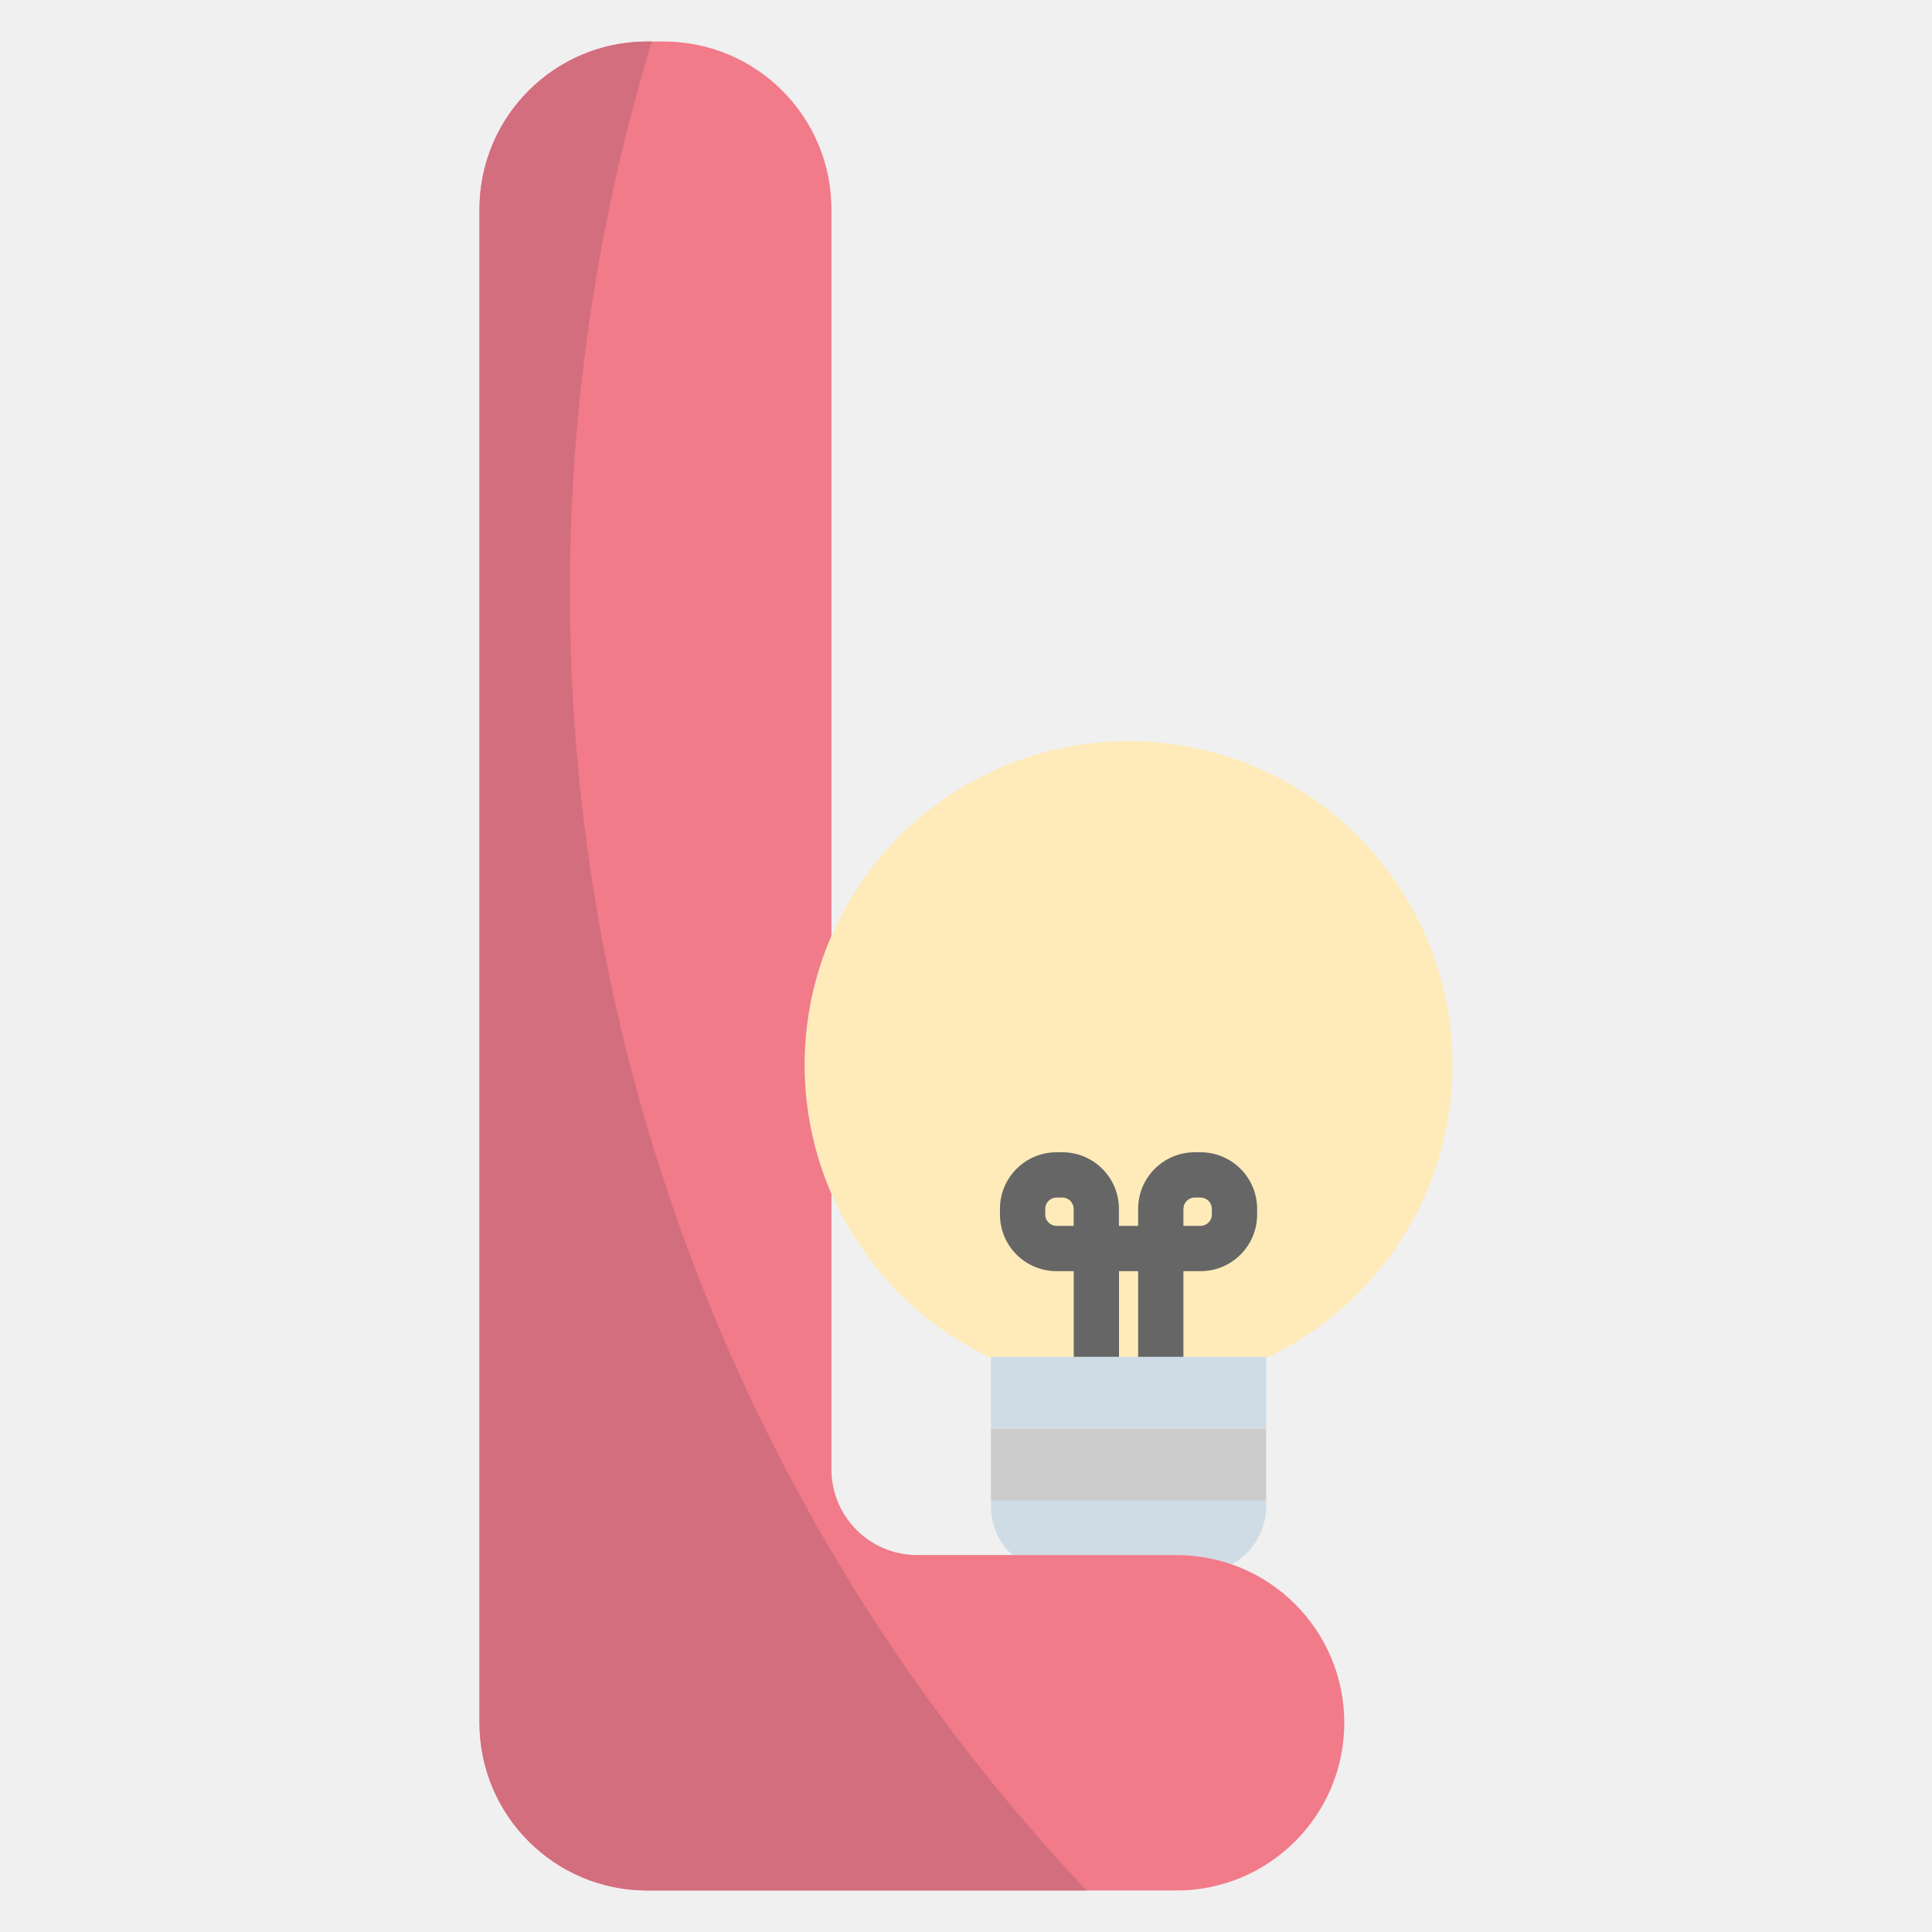
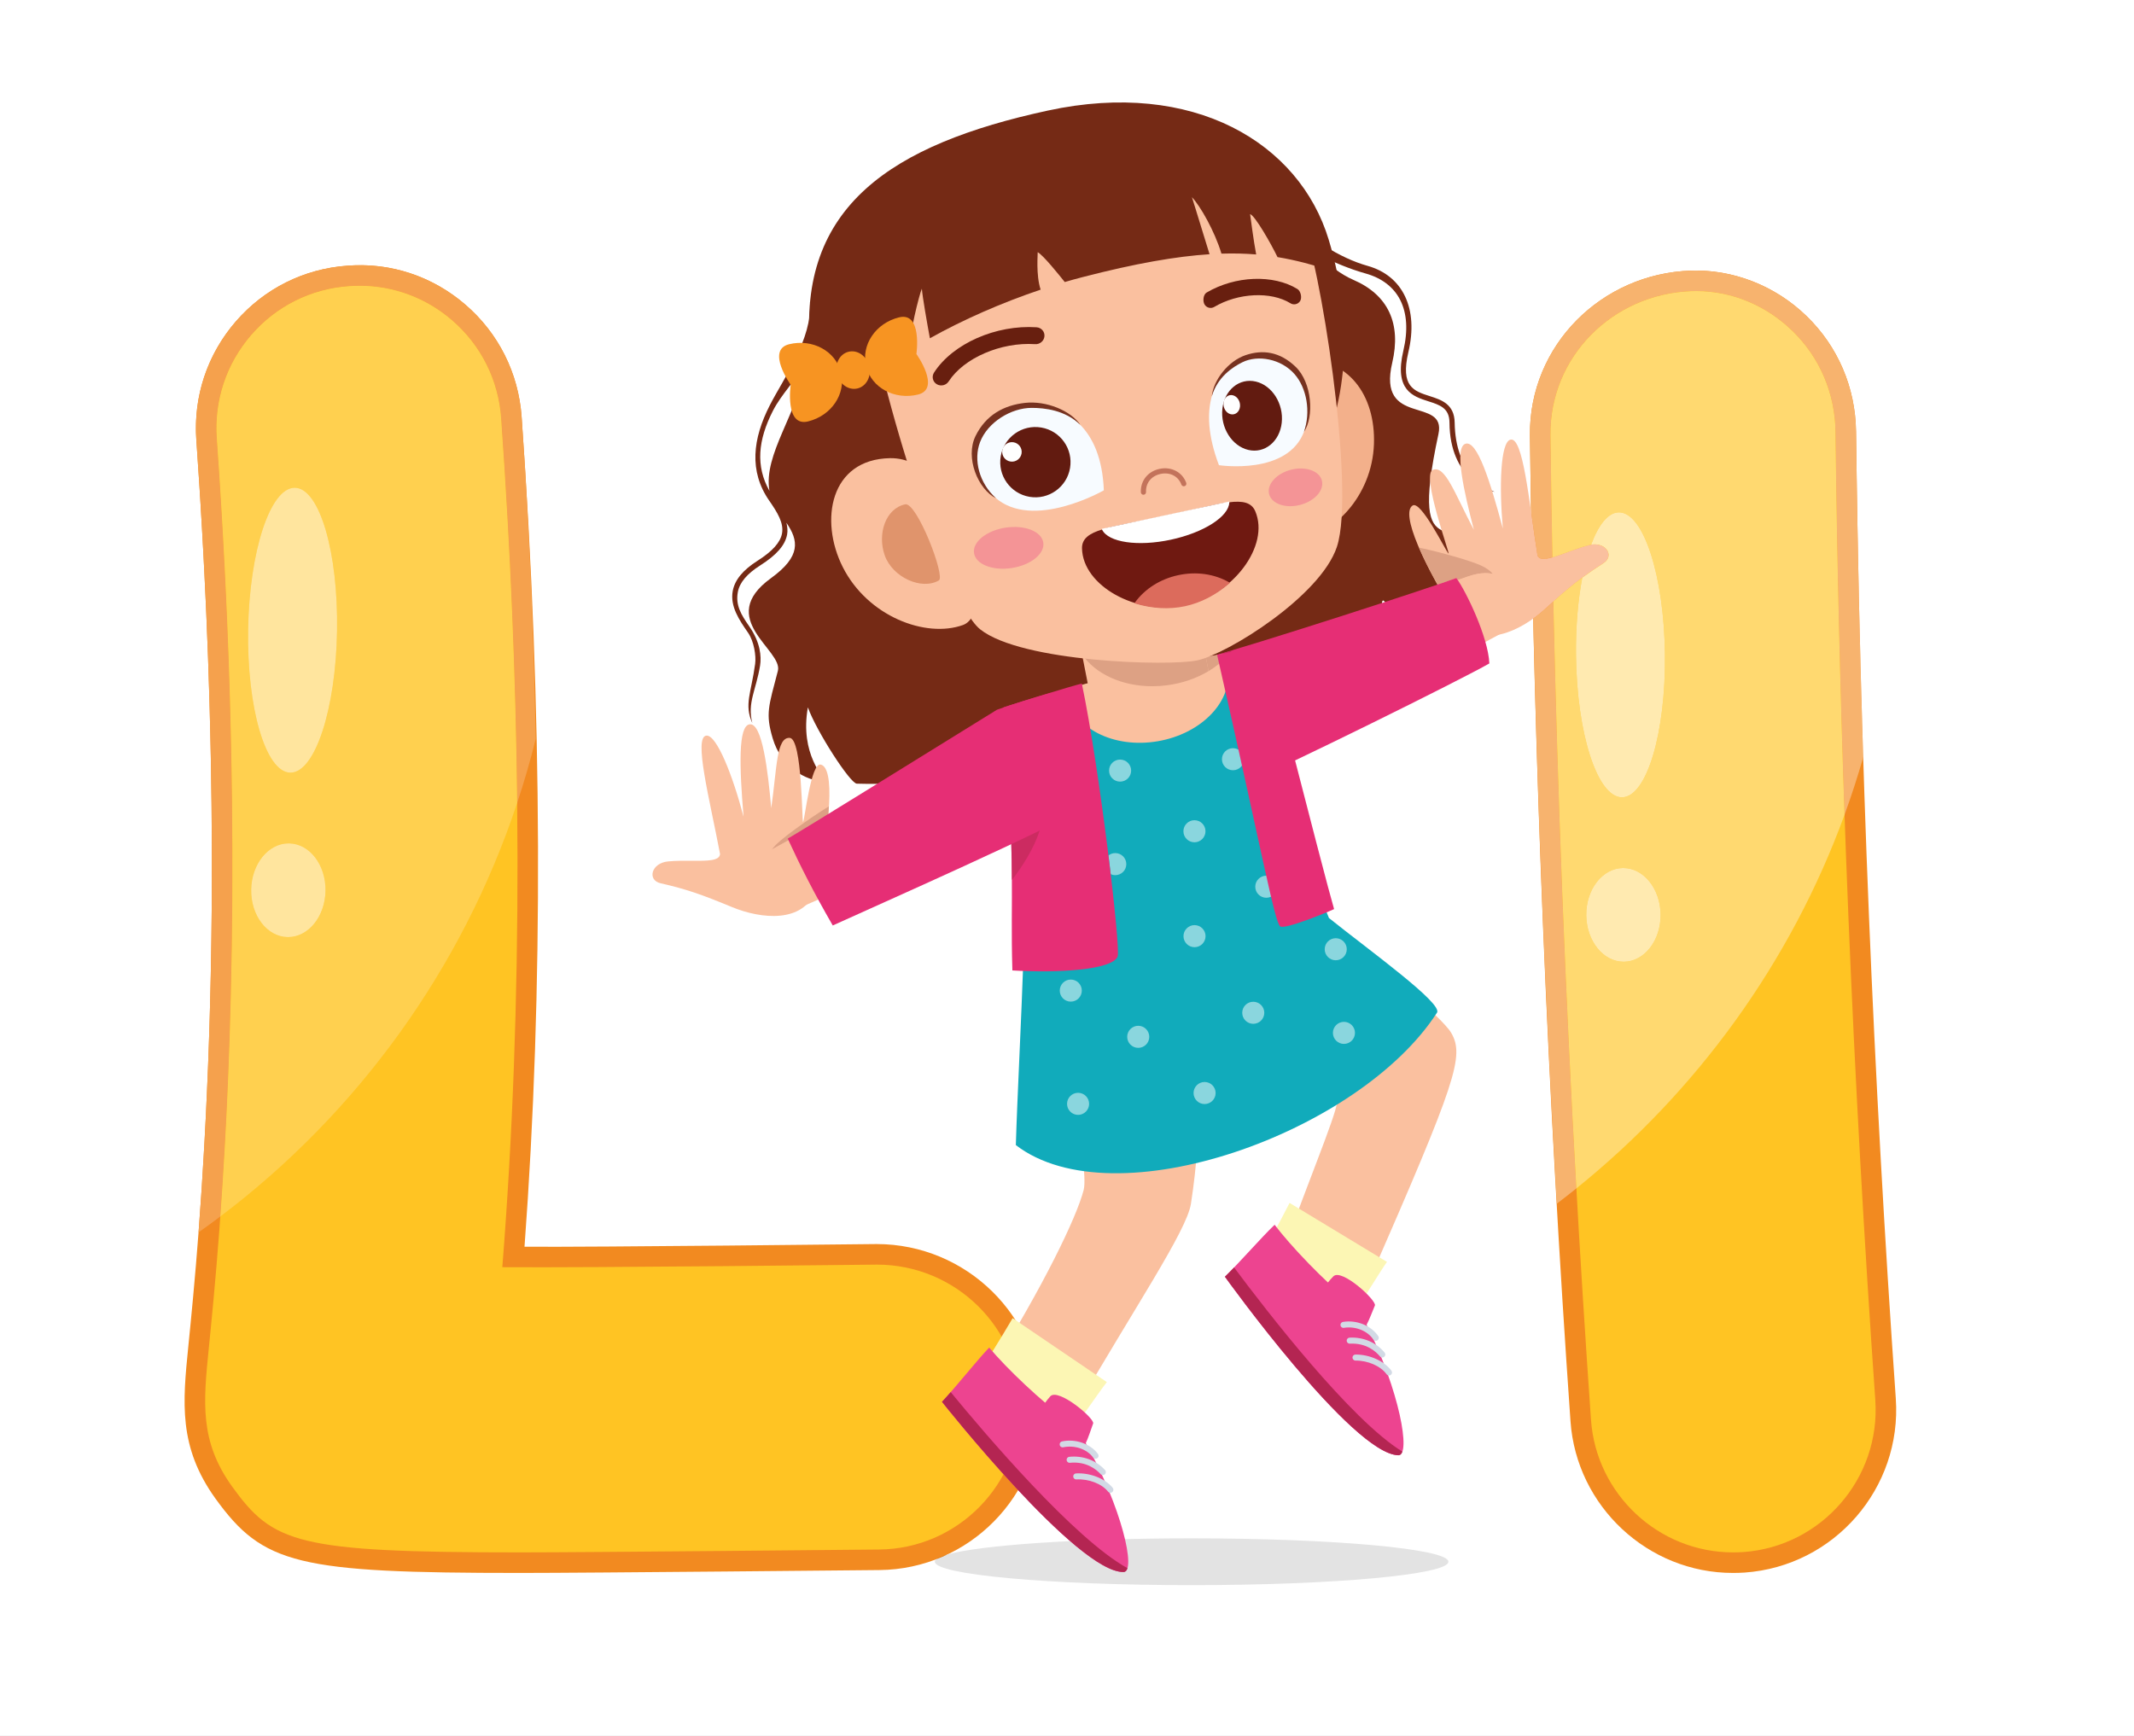
- <svg xmlns="http://www.w3.org/2000/svg" height="512" viewBox="0 0 512 512" width="512">
-   <g id="_12.L" data-name="12.L">
-     <path d="m384.92 282.2a85.76 85.76 0 0 1 -49.37 77.66v-.29h-72.94v.29a85.8 85.8 0 1 1 122.31-77.66z" fill="#ffebb9" />
-     <g fill="#666">
-       <path d="m290.55 336.87h-10.55a15 15 0 0 1 -15-15v-1.51a15 15 0 0 1 15-15h1.53a15 15 0 0 1 15 15v10.51a6 6 0 0 1 -5.98 6zm-10.55-19.51a3 3 0 0 0 -3 3v1.51a3 3 0 0 0 3 3h4.53v-4.51a3 3 0 0 0 -3-3z" />
-       <path d="m318.15 336.87h-10.53a6 6 0 0 1 -6-6v-10.51a15 15 0 0 1 15-15h1.53a15 15 0 0 1 15 15v1.51a15 15 0 0 1 -15 15zm-4.53-12h4.53a3 3 0 0 0 3-3v-1.51a3 3 0 0 0 -3-3h-1.53a3 3 0 0 0 -3 3z" />
-       <path d="m310.08 336.87h-22.69a6 6 0 0 1 0-12h22.69a6 6 0 1 1 0 12z" />
-       <path d="m307.62 365.57a6 6 0 0 1 -6-6v-33.29a6 6 0 0 1 12 0v33.29a6 6 0 0 1 -6 6z" />
-       <path d="m290.55 365.57a6 6 0 0 1 -6-6v-33.29a6 6 0 0 1 12 0v33.29a6 6 0 0 1 -6 6z" />
+ <svg xmlns="http://www.w3.org/2000/svg" version="1.1" id="svg8056" width="2957.333" height="2405.307" viewBox="0 0 2957.333 2405.307">
+   <defs id="defs8060" />
+   <g id="g8064" transform="matrix(1.333333,0,0,-1.333333,0,2405.307)">
+     <g id="g8066" transform="scale(0.1)">
+       <path d="M 0,0 H 22180 V 18039.8 H 0 Z" style="fill:#ffffff;fill-opacity:1;fill-rule:nonzero;stroke:none" id="path8068" />
+       <path d="m 19290.9,13553.5 c -5.9,457.3 -187.5,883.3 -512.1,1198.7 -336.8,327.7 -779.7,488.3 -1203.2,474.5 -933.8,-30.3 -1685.1,-780.9 -1674,-1715.4 41.7,-3404.9 183.6,-6852.6 421.6,-10246.3 62.4,-883.9 804.4,-1575.9 1689.4,-1575.9 37.8,0 75.9,1.1 119.9,3.9 931.7,65.6 1637,877.2 1571.7,1809.5 -233.9,3335.3 -373,6716.8 -413.3,10051" style="fill:#f28a20;fill-opacity:1;fill-rule:nonzero;stroke:none" id="path8070" />
+       <path d="m 19077.3,13550.7 c -5,400.5 -163.8,772.7 -447.3,1048.6 -280.9,273.1 -655.9,428.2 -1051.8,413.8 -815.9,-29.6 -1472.7,-682.5 -1463,-1499.1 41.7,-3399.3 183.3,-6842.5 421.1,-10234 54.5,-772.6 702.8,-1377.3 1476.3,-1377.3 33.6,0 67.6,1.1 104.9,3.3 814.3,57.3 1430.6,766.6 1373.6,1581.5 -234.2,3337.5 -373.5,6723.5 -413.8,10063.2" style="fill:#ffc423;fill-opacity:1;fill-rule:nonzero;stroke:none" id="path8072" />
+       <path d="m 19365.2,10167.2 c -35.9,1131.7 -60.7,2261.8 -74.3,3386.3 13.5,-1120.1 42.4,-2246.1 78,-3373.4 -1.2,-4.3 -2.4,-8.6 -3.7,-12.9 m -3463,3292.9 c 0,2.4 0,5 -0.1,7.4 0.1,-2.5 0.1,-4.9 0.1,-7.4 m -0.2,15.4 c 0,4.1 -0.1,7.7 -0.1,11.7 0,-3.7 0.1,-7.9 0.1,-11.7 m -0.2,17.6 c -0.1,6 -0.1,12.2 -0.2,18.2 -0.1,6.3 -0.1,12.7 -0.1,19.1 0,-6.4 0,-12.8 0.1,-19.1 0.1,-6.1 0.1,-12.1 0.2,-18.2" style="fill:#ffffff;fill-opacity:1;fill-rule:nonzero;stroke:none" id="path8074" />
+       <path d="m 16181.1,5527.6 c -115.7,2022.7 -198.4,4056.41 -245.6,6081.6 41.2,29.7 80.5,61.6 116.7,94.6 32.9,29.9 63.7,57.6 92.7,83.4 44.8,-2030.5 124.9,-4070.7 239.3,-6100.8 -67,-53.9 -134.6,-106.8 -203.1,-158.8 m 2990.3,4042.76 c -46.7,1330.14 -78.2,2658.84 -94.1,3980.34 -5,400.5 -163.8,772.7 -447.3,1048.6 -268.9,261.4 -624.1,414.8 -1001.3,414.8 -16.8,0 -33.6,-0.3 -50.5,-1 -815.9,-29.6 -1472.7,-682.5 -1463,-1499.1 5.2,-422 11.9,-844.7 20.2,-1267.8 -35.2,-10.2 -66.1,-16.5 -91.1,-16.5 -31.2,0 -53.3,9.8 -63.5,34 -24.1,151.1 -46,310.7 -67.8,462.6 -4.1,244.9 -7.7,489.3 -10.8,733.8 0,2.5 0,4.9 -0.1,7.4 0,2.6 0,5.4 -0.1,8 0,3.8 -0.1,8 -0.1,11.7 0,2 -0.1,4 -0.1,5.9 -0.1,6.1 -0.1,12.1 -0.2,18.2 -0.1,6.3 -0.1,12.7 -0.1,19.1 -0.7,925.6 746.7,1666.2 1674.1,1696.3 16.8,0.6 33.6,0.9 50.4,0.9 407.9,0 829.4,-160.7 1152.8,-475.4 324.6,-315.4 506.2,-741.4 512.1,-1198.7 v 0 c 13.6,-1124.5 38.4,-2254.6 74.3,-3386.3 -57.7,-201.97 -122.4,-401 -193.8,-596.84" style="fill:#f7b36e;fill-opacity:1;fill-rule:nonzero;stroke:none" id="path8076" />
+       <path d="m 16384.2,5686.4 c -114.4,2030.1 -194.5,4070.3 -239.3,6100.8 116.8,104.1 205.8,178.4 300.9,248.7 -44.6,-232.8 -68.9,-510.5 -65.5,-808.4 9.3,-816 222.9,-1475.62 477.4,-1475.62 0.5,0 1.1,0 1.7,0.01 255.2,2.89 454.6,668.31 445.3,1486.21 -9.3,816.1 -222.9,1475.7 -477.4,1475.7 -0.5,0 -1.1,0 -1.7,0 -110.6,-1.3 -210.8,-127.1 -288,-335.8 -7.2,-1.2 -14.6,-2.8 -22.1,-4.7 -139.1,-35.5 -278,-97.7 -380.1,-127.1 -8.3,423.1 -15,845.8 -20.2,1267.8 -9.7,816.6 647.1,1469.5 1463,1499.1 16.9,0.7 33.7,1 50.5,1 377.2,0 732.4,-153.4 1001.3,-414.8 283.5,-275.9 442.3,-648.1 447.3,-1048.6 15.9,-1321.5 47.4,-2650.2 94.1,-3980.34 C 18611.5,8035.5 17638,6696.5 16384.2,5686.4 m 487.1,3330.44 c -1.1,0 -2.3,-0.01 -3.5,-0.02 -213.3,-2.42 -383.8,-222.49 -380.8,-491.55 3.1,-267.57 176.6,-482.8 388.3,-482.8 1.2,0 2.4,0.01 3.6,0.02 213.3,2.46 383.8,222.53 380.8,491.59 -3.1,267.54 -176.6,482.76 -388.4,482.76" style="fill:#ffd970;fill-opacity:1;fill-rule:nonzero;stroke:none" id="path8078" />
+       <path d="m 16857.7,9751.88 c -254.5,0 -468.1,659.62 -477.4,1475.62 -3.4,297.9 20.9,575.6 65.5,808.4 66.5,49.1 135.9,96.2 219.7,150.1 106.9,68.7 41.7,195 -91.4,195 -11.7,0 -23.9,-1 -36.5,-3 77.2,208.7 177.4,334.5 288,335.8 0.6,0 1.2,0 1.7,0 254.5,0 468.1,-659.6 477.4,-1475.7 9.3,-817.9 -190.1,-1483.32 -445.3,-1486.21 -0.6,-0.01 -1.2,-0.01 -1.7,-0.01" style="fill:#ffeab0;fill-opacity:1;fill-rule:nonzero;stroke:none" id="path8080" />
+       <path d="m 16875.3,8042.47 c -211.7,0 -385.2,215.23 -388.3,482.8 -3,269.06 167.5,489.13 380.8,491.55 1.2,0.01 2.4,0.02 3.5,0.02 211.8,0 385.3,-215.22 388.4,-482.76 3,-269.06 -167.5,-489.13 -380.8,-491.59 -1.2,-0.01 -2.4,-0.02 -3.6,-0.02" style="fill:#ffeab0;fill-opacity:1;fill-rule:nonzero;stroke:none" id="path8082" />
+       <path d="m 9110.61,5107.9 c 0,0 -2913.94,-32.9 -3659.04,-27.9 197.18,2664.5 187.17,5566 -30.04,8627 -32.56,455.6 -240.57,870 -585.73,1167.1 -341.56,294.2 -776.56,438.9 -1224.64,403.8 -451.38,-31.7 -863.56,-237.5 -1160.61,-580.1 -296.2,-342.1 -441.66,-778.8 -409.95,-1230.5 357.67,-5030.8 25.86,-8337.2 -83.45,-9424.7 -58.13,-582.4 -104.03,-1042.4 280.91,-1578.6 496.73,-688.1 852.46,-774.9 3171.24,-774.9 700.85,0 3730.26,30 3730.26,30 933.64,8.4 1687.44,774.9 1680.14,1708.3 -8,926.7 -773.7,1680.5 -1709.09,1680.5" style="fill:#f28a20;fill-opacity:1;fill-rule:nonzero;stroke:none" id="path8084" />
+       <path d="m 9112.57,4894.3 c 0,0 -2952.33,-34 -3891.58,-26.7 214.45,2715.6 210.54,5682.1 -12.52,8824.4 -28.37,397.7 -209.96,760.4 -512.03,1020.2 -299.54,258.1 -682.24,382.2 -1070.24,352.7 -394.65,-27.8 -754.83,-208.1 -1014.04,-506.8 -259.21,-299.2 -386.34,-680.8 -358.53,-1075.8 358.8,-5047.47 25.85,-8367.8 -83.71,-9459.7 -55.9,-559.1 -96.51,-962.9 241.41,-1433.5 427.21,-591.8 665.57,-686.4 2997.97,-686.4 700.33,0 3728.3,30 3728.3,30 816.32,7.2 1474.9,677 1468.5,1493 -6.9,809.9 -671.08,1468.6 -1493.53,1468.6" style="fill:#ffc423;fill-opacity:1;fill-rule:nonzero;stroke:none" id="path8086" />
+       <path d="m 2063.62,5229.4 c 71.96,941.8 143.95,2288.9 138.28,4000.29 5.7,-1711.09 -66.18,-3058.39 -138.11,-4000.19 -0.11,-0.1 -0.06,0 -0.17,-0.1 m 138.28,4001.76 v 0.3 -0.3 m -157.13,4177.04 c -0.02,0.3 -0.01,0.2 -0.03,0.5 l 0.03,-0.5 m -1.54,21.9 c -0.03,0.4 -0.04,0.6 -0.07,1.1 0.02,-0.3 0.05,-0.8 0.07,-1.1 m -0.45,6.5 c -0.05,0.7 -0.1,1.3 -0.15,2 0.05,-0.6 0.1,-1.4 0.15,-2 m -1.08,15.1 c -0.05,0.7 -0.1,1.5 -0.15,2.2 0.04,-0.6 0.11,-1.6 0.15,-2.2 m -0.49,7 c -0.03,0.4 -0.11,1.5 -0.14,2 0.04,-0.6 0.1,-1.4 0.14,-2 m 3381.27,235 c -0.32,4.4 -0.63,8.9 -0.95,13.3 0.32,-4.4 0.64,-8.9 0.95,-13.3" style="fill:#ffffff;fill-opacity:1;fill-rule:nonzero;stroke:none" id="path8088" />
+       <path d="m 2063.79,5229.5 c 71.93,941.8 143.81,2289.1 138.11,4000.19 0,0.54 0,0.93 0,1.47 v 0.3 c -4.06,1213.94 -47.2,2611.14 -157.13,4176.74 l -0.03,0.5 c -0.49,6.9 -1.01,14.4 -1.51,21.4 -0.02,0.3 -0.05,0.8 -0.07,1.1 -0.14,1.8 -0.25,3.5 -0.38,5.4 -0.05,0.6 -0.1,1.4 -0.15,2 -0.31,4.4 -0.61,8.7 -0.93,13.1 -0.04,0.6 -0.11,1.6 -0.15,2.2 -0.12,1.6 -0.22,3.1 -0.34,4.8 -0.04,0.6 -0.1,1.4 -0.14,2 -0.17,2.3 -0.31,4.3 -0.47,6.6 v 0 c -2.85,40.6 -4.27,81 -4.28,121.3 -0.08,408.1 144.64,797.8 414.23,1109.2 297.05,342.6 709.23,548.4 1160.61,580.1 44.09,3.5 87.97,5.2 131.72,5.2 400.97,0 784.96,-143.7 1092.92,-409 345.16,-297.1 553.17,-711.5 585.73,-1167.1 v 0 c 0.32,-4.4 0.63,-8.9 0.95,-13.3 80.42,-1137.3 122.64,-2243.8 145.93,-3333.1 -55.91,-226.1 -120.38,-448.65 -193.14,-667.68 -14.08,1295.58 -69.66,2630.68 -166.8,3999.08 -28.37,397.7 -209.96,760.4 -512.03,1020.2 -270.58,233.2 -609.06,356.9 -957.96,356.9 -37.34,0 -74.77,-1.4 -112.28,-4.2 -394.65,-27.8 -754.83,-208.1 -1014.04,-506.8 -259.21,-299.2 -386.34,-680.8 -358.53,-1075.8 C 2515,9805.45 2409.29,7045 2290.26,5395 2215.7,5338.7 2140.19,5283.5 2063.79,5229.5" style="fill:#f5a14d;fill-opacity:1;fill-rule:nonzero;stroke:none" id="path8090" />
+       <path d="m 2290.26,5395 c 119.03,1650 224.74,4410.45 -36.63,8087.3 -27.81,395 99.32,776.6 358.53,1075.8 259.21,298.7 619.39,479 1014.04,506.8 37.51,2.8 74.94,4.2 112.28,4.2 348.9,0 687.38,-123.7 957.96,-356.9 302.07,-259.8 483.66,-622.5 512.03,-1020.2 97.14,-1368.4 152.72,-2703.5 166.8,-3999.08 C 4802.19,7967.9 3717.02,6472.2 2290.26,5395 m 709.51,3878.09 c -211.03,0 -384.76,-213.98 -389.14,-480.87 -4.4,-269.02 165.01,-489.95 378.31,-493.44 1.72,-0.02 3.41,-0.04 5.12,-0.04 211.04,0 384.76,213.98 389.13,480.87 4.41,269.02 -164.96,489.95 -378.3,493.43 -1.72,0.03 -3.4,0.05 -5.12,0.05 m 63.14,3696.61 c -254.19,0 -470.62,-658 -483.95,-1473.3 -13.36,-817.8 182.67,-1484.2 437.91,-1488.4 0.81,0 1.61,0 2.42,0 254.16,0 470.59,658.1 483.91,1473.3 13.4,817.9 -182.66,1484.3 -437.88,1488.4 -0.81,0 -1.6,0 -2.41,0" style="fill:#ffd04f;fill-opacity:1;fill-rule:nonzero;stroke:none" id="path8092" />
+       <path d="m 3019.29,10008 c -0.81,0 -1.61,0 -2.42,0 -255.24,4.2 -451.27,670.6 -437.91,1488.4 13.33,815.3 229.76,1473.3 483.95,1473.3 0.81,0 1.6,0 2.41,0 255.22,-4.1 451.28,-670.5 437.88,-1488.4 -13.32,-815.2 -229.75,-1473.3 -483.91,-1473.3" style="fill:#ffe59e;fill-opacity:1;fill-rule:nonzero;stroke:none" id="path8094" />
+       <path d="m 2994.06,8298.74 c -1.71,0 -3.4,0.02 -5.12,0.04 -213.3,3.49 -382.71,224.42 -378.31,493.44 4.38,266.89 178.11,480.87 389.14,480.87 1.72,0 3.4,-0.02 5.12,-0.05 213.34,-3.48 382.71,-224.41 378.3,-493.43 -4.37,-266.89 -178.09,-480.87 -389.13,-480.87" style="fill:#ffe59e;fill-opacity:1;fill-rule:nonzero;stroke:none" id="path8096" />
+       <path d="m 12385.2,1562.3 c -1474.1,0 -2669,108.9 -2669,243.3 0,8.7 4.94,17.2 14.57,25.6 39.65,15.2 78.57,31.9 116.73,50 348.7,97.4 1353.1,167.7 2537.7,167.7 1474,0 2668.9,-108.9 2668.9,-243.3 0,-134.4 -1194.9,-243.3 -2668.9,-243.3" style="fill:#e3e3e3;fill-opacity:1;fill-rule:nonzero;stroke:none" id="path8098" />
+       <path d="m 9730.77,1831.2 c 19.78,17.3 59.41,34 116.73,50 -38.16,-18.1 -77.08,-34.8 -116.73,-50" style="fill:#d77b1c;fill-opacity:1;fill-rule:nonzero;stroke:none" id="path8100" />
+       <path d="m 7997.6,12936.8 c -145.81,258.5 -119.01,529.5 35.67,832.3 87.02,170.3 242.6,327.8 353.64,507.8 -91.61,-533.6 -456.64,-960.4 -389.31,-1340.1 m 7536.4,-9.7 c -100.2,41.7 -407.1,195.6 -414.7,719.2 -2.7,193.9 -139.2,237.5 -259.7,276.1 -164.3,52.6 -306.2,98 -221.3,457.7 106.2,449.9 -56.4,793.1 -424.1,896.1 -285,79.6 -607.9,283.6 -895.3,558.6 -120.7,165.9 -222.5,328 -294.4,448.6 -1513.1,21 -3499.31,-909.1 -4187.53,-1357.5 l -418.16,-26.7 c 24.44,-383.7 -271.7,-786.2 -417.88,-1072.4 -177.07,-346.6 -219.01,-684.3 -5.47,-992 84.55,-122.1 152.98,-232 132.24,-341.5 -17.55,-92.6 -100.56,-185 -253.85,-282.3 -151.76,-96.3 -236.22,-198.8 -257.84,-313.3 -30.66,-161.5 70.16,-306.8 158.96,-435 62.6,-90.4 84.85,-241.3 73.77,-323.2 -40.7,-302.2 -116.6,-424.2 -29.6,-615.2 -54.2,209.5 39.77,343.1 80.78,596.6 15.32,94.7 3.34,242.1 -113.18,409.2 -82.77,118.7 -143.79,218.6 -117.75,356.2 18.62,98.5 94.94,188.9 233.45,276.8 168.96,107.3 257.38,208.6 278.3,318.9 7.86,41.7 2.83,82.8 -7.02,123.6 125.21,-182.9 155.66,-346.7 -160.62,-575.8 -581.29,-421.3 127.91,-748.5 71.75,-963.8 -96.42,-369.7 -130.39,-444.3 -53.28,-702.6 88.36,-296 328.92,-433.78 545.94,-453.47 -6.51,48.04 -267.32,283.87 -180.88,777.07 87.34,-244.8 439.11,-791.19 508.51,-793.27 1106.76,-33.44 4328.36,301.37 5369.36,1084.47 198.8,149.6 57.7,652.7 91,805.2 24.1,110.4 215,-459 293.4,-600.2 1102.3,1010.8 437.8,1288.1 326.5,1343.7 -131.4,65.6 -201.7,224.5 -34.7,1001.3 85.1,396.1 -639.2,67.4 -480.3,740.9 95.2,403.7 -39.8,704.7 -404.6,861.9 -127.9,55.2 -253.8,153.1 -373.9,268.7 172.3,-89 343.3,-158.4 500.9,-202.5 341.1,-95.3 492.9,-380.1 393,-803.1 -97,-411.5 100,-474.6 258.3,-525.2 122.4,-39.2 220.3,-70.1 221.3,-222.8 3.9,-584.9 413.4,-712.2 468.6,-719" style="fill:#752a15;fill-opacity:1;fill-rule:nonzero;stroke:none" id="path8102" />
+       <path d="m 14242.9,4755.2 c -126.1,-4.2 -721.9,206.9 -905.7,282.5 372.4,1011.2 601.4,1537.4 556.4,1588.3 -297.3,337.1 -1303.1,882.1 -1418.9,326.6 -73,-350 38.9,-545.1 -96.5,-1425.5 -43.4,-282.5 -588.6,-1082.1 -1215.3,-2169.5 -379.5,-154.5 -599.8,183 -861.7,442.7 535.3,856.7 889,1583.2 961.8,1869.1 69.1,271.9 -306.1,1673.5 -186.8,2249.5 382.7,303.6 1844.9,699.71 2198.6,863.82 C 14305,8059.49 14989.1,7462 15081.7,7305.9 c 144.1,-242.8 50.3,-514.1 -838.8,-2550.7" style="fill:#fac09f;fill-opacity:1;fill-rule:nonzero;stroke:none" id="path8104" />
+       <path d="m 10105.6,3646.8 c -10.6,-18.4 906.3,-640.3 923,-620.6 145,170.7 394.2,545.7 475.5,646.7 l -979,664.8 c -121.1,-209.6 -343,-558 -419.5,-690.9" style="fill:#fcf6b4;fill-opacity:1;fill-rule:nonzero;stroke:none" id="path8106" />
+       <path d="m 11285.2,3038.8 c 26.8,55.6 50.9,134.6 76.5,203.8 19,51.3 -364,373.9 -445.8,282 -20.9,-23.5 -38.2,-45.3 -52.8,-66 -65.1,55.6 -134.5,117.4 -206.2,184.5 -155.7,145.9 -288.6,284.6 -375.7,388.8 -134.3,-141 -342.6,-406.2 -490.55,-564 0,0 1409.85,-1782.1 1888.15,-1768.9 134.7,3.7 -21.8,677.9 -393.6,1339.8" style="fill:#ed4490;fill-opacity:1;fill-rule:nonzero;stroke:none" id="path8108" />
+       <path d="m 9881.19,3568.8 c -31.61,-36.2 -62.38,-70.9 -90.54,-100.9 0,0 1409.85,-1782.1 1888.15,-1768.9 19,0.5 32,14.6 39.7,39.8 -552.6,303.9 -1479.9,1394.9 -1837.31,1830" style="fill:#b42552;fill-opacity:1;fill-rule:nonzero;stroke:none" id="path8110" />
+       <path d="m 11565.3,2573.7 c -78.9,97 -235.7,158.3 -381.4,150 -17.2,-1 -30.4,-15.8 -29.4,-33 0.5,-8.3 4.2,-15.7 9.8,-21 6.1,-5.6 14.3,-8.9 23.2,-8.4 126.9,7.3 263.7,-44.2 329.4,-127.1 11,-14 30.6,-15.4 43.9,-4.5 13.4,11 15.4,30.6 4.5,44 z m -125.8,142.6 c 10.7,-13.5 31.4,-13.6 44.1,-2 12.7,11.6 13.7,31.4 2,44.1 -92.6,102 -228.1,152 -371.3,138 -17.2,-1.7 -29.8,-17 -28.2,-34.2 0.8,-7.8 4.5,-14.7 9.8,-19.7 6.3,-5.9 15.1,-9.2 24.4,-8.3 169,16.4 272.5,-66.7 319.2,-117.9 z m -77.7,172.4 c 10.6,-13.7 29.9,-16.8 43.8,-6.5 13.8,10.2 16.8,29.8 6.5,43.7 -79.3,106.5 -232.8,160.4 -373.7,130.7 -16.9,-3.6 -27.7,-20.2 -24.1,-37.1 1.4,-6.4 4.7,-12.1 9.2,-16.3 7.2,-6.7 17.4,-10 27.8,-7.8 117.9,24.9 245.9,-18.6 310.5,-106.7" style="fill:#d2dae5;fill-opacity:1;fill-rule:nonzero;stroke:none" id="path8112" />
+       <path d="m 13049.2,4869 c -8.9,-17.8 939.1,-591 953.8,-572 128,165.5 341.3,527.8 412.6,625.6 l -1012.3,612.9 C 13302,5333.4 13113.2,4997.2 13049.2,4869" style="fill:#fcf6b4;fill-opacity:1;fill-rule:nonzero;stroke:none" id="path8114" />
+       <path d="m 14204.1,4269.3 c 29.4,54.3 57.2,132.1 86,199.9 21.4,50.4 -346,390.6 -432,302.7 -22,-22.5 -40.3,-43.5 -55.9,-63.5 -62.5,58.7 -128.9,123.6 -197.2,194 -148.8,153.1 -275,297.8 -357.1,406 -140.8,-134.5 -361.3,-389.6 -516.5,-540.3 0,0 1324.6,-1846.3 1802.9,-1855.6 134.8,-2.7 10.1,678.1 -330.2,1356.8" style="fill:#ed4490;fill-opacity:1;fill-rule:nonzero;stroke:none" id="path8116" />
+       <path d="m 12826.6,4864.7 c -33.3,-34.7 -65.6,-67.9 -95.2,-96.6 0,0 1324.6,-1846.3 1802.9,-1855.6 19,-0.4 32.7,13 41.5,37.9 -537.6,329.4 -1412.7,1462.8 -1749.2,1914.3" style="fill:#b42552;fill-opacity:1;fill-rule:nonzero;stroke:none" id="path8118" />
+       <path d="m 14462,3791.5 c -74.2,100.7 -227.9,169.3 -373.8,167.8 -17.3,-0.2 -31.2,-14.3 -31,-31.6 0.1,-8.3 3.5,-15.9 8.9,-21.5 5.7,-5.9 13.8,-9.5 22.7,-9.4 127.1,1.3 261.3,-56.6 323,-142.4 10.4,-14.5 29.9,-16.9 43.8,-6.6 13.8,10.3 16.7,29.9 6.4,43.7 z m -118.9,148.4 c 10,-14 30.7,-15.1 43.9,-4.1 13.4,11 15.1,30.7 4.1,44 -87.6,106.2 -220.7,162.5 -364.4,155.3 -17.2,-0.9 -30.5,-15.6 -29.7,-32.8 0.4,-7.9 3.7,-15 8.8,-20.2 6.1,-6.2 14.7,-9.9 24,-9.5 169.6,8.5 269,-79.4 313.3,-132.7 z m -69.5,175.8 c 10,-14.2 29.1,-18.1 43.4,-8.5 14.3,9.6 18.2,29 8.6,43.3 -74.3,110.1 -225,171.2 -367.2,148.1 -17,-2.8 -28.6,-18.8 -25.8,-35.9 1.1,-6.5 4.1,-12.2 8.4,-16.7 6.9,-7.1 17,-10.8 27.5,-9 118.8,19.2 244.6,-30.2 305.1,-121.3" style="fill:#d2dae5;fill-opacity:1;fill-rule:nonzero;stroke:none" id="path8120" />
+       <path d="m 8347.44,9496.58 c 20.28,45.58 81.62,618.12 182.63,595.62 148.01,-33.1 104.29,-619.34 -56.75,-1316.81 -128,-329.7 -556.42,-292.58 -867.53,-163.7 -322.4,133.53 -469.62,184.37 -740.18,246.71 -140.87,32.51 -97.24,210.45 77.91,227.03 82.61,7.81 168.11,7.24 246.05,6.68 161.33,-1.17 290.29,-2.34 294.24,70.74 -105.86,561.66 -280.58,1225.15 -139.49,1230.45 105.73,4 270.8,-412.02 383.94,-843.31 -43.38,520.21 -57.51,947.71 64.23,960.71 130.39,13.9 188.4,-480.7 223.51,-871.37 60.34,421.27 52.5,739.17 192.49,730.17 131.58,-8.4 125.86,-902.37 138.95,-872.92" style="fill:#fac09f;fill-opacity:1;fill-rule:nonzero;stroke:none" id="path8122" />
+       <path d="m 8022.43,9209.11 c 11.09,15.19 24.31,30.72 39.78,46.54 109.07,111.45 465.92,352.16 553.17,401.42 -2.53,-40.67 -6.1,-83.58 -10.69,-128.45 -191.17,-103.79 -384.97,-209.7 -582.26,-319.51" style="fill:#dda184;fill-opacity:1;fill-rule:nonzero;stroke:none" id="path8124" />
+       <path d="m 8206.15,8556.13 c -291.1,-102.92 -689.22,241.12 -309.09,582.94 1005.68,564.19 1921.06,1021.13 2830.74,1586.03 102.7,-291 337.6,-655 437.9,-946.47 -1307.25,-544.9 -1979.56,-779.92 -2959.55,-1222.5" style="fill:#fac09f;fill-opacity:1;fill-rule:nonzero;stroke:none" id="path8126" />
+       <path d="m 15055.2,12286.1 c -34.5,36.1 -285.6,554.2 -373,498.9 -128.2,-81.1 111,-618.1 498.2,-1220.2 231.8,-267.1 622.5,-87.4 871.8,139 258.3,234.5 379.7,332.1 613.3,482.2 121.6,78.1 20.4,230.9 -150,187.3 -246.8,-63.1 -492.6,-209.6 -534.7,-109.6 -90,564.4 -149.7,1248 -284.3,1205.3 -100.8,-32 -115.7,-479.3 -76.5,-923.5 -134.9,504.3 -266,911.5 -385,882.5 -127.4,-30.9 -14.9,-516 84,-895.6 -199.1,376.2 -299.1,678 -427.8,622.2 -121,-52.3 186.3,-891.8 164,-868.5" style="fill:#fac09f;fill-opacity:1;fill-rule:nonzero;stroke:none" id="path8128" />
+       <path d="m 14940.9,11962.9 c -77.9,139.9 -143,269.9 -192.1,383.8 98.8,-16.9 516,-122.9 656.3,-191 50.6,-24.6 86.7,-52.3 111,-81.9 -22.9,5.5 -48,8.4 -75.5,8.4 -53.2,0 -115.4,-11.1 -187.8,-36.5 -34.1,-11.9 -67.8,-23.8 -101.1,-35.5 -5.2,7.7 -10.2,14.9 -14.9,21.4 -31.5,-12.3 -100.1,-36.3 -195.9,-68.7" style="fill:#dda184;fill-opacity:1;fill-rule:nonzero;stroke:none" id="path8130" />
+       <path d="m 15671.7,11492.4 c 86.2,47.1 161.2,756.6 -418.9,553.3 -932.4,-326.9 -1558.5,-574 -2824,-1007.6 124.5,-282.4 202.9,-708.4 329.5,-989.5 1263.7,592.6 1898.9,890.5 2913.4,1443.8" style="fill:#fac09f;fill-opacity:1;fill-rule:nonzero;stroke:none" id="path8132" />
+       <path d="m 15479.7,11143.4 c -288.6,-166.6 -2120.6,-1073.3 -2625,-1287.9 -171,447.2 -359.4,1308.2 -363.1,1334 534.4,142.6 2433.3,759.7 2645.2,842.1 103.6,-141.9 331.8,-618.1 342.9,-888.2" style="fill:#e62e75;fill-opacity:1;fill-rule:nonzero;stroke:none" id="path8134" />
+       <path d="m 13812.5,8497.24 c -129.6,288.65 -483,1654.26 -710.1,2651.06 -216.3,152.8 -1966.6,-343.8 -2453.8,-496.4 70.3,-1574.27 -60.7,-3507.6 -90.3,-4515.2 1022.4,-786.4 3568.8,125.5 4376.2,1374.9 73.6,92.4 -715.5,658.74 -1122,985.64" style="fill:#11abbb;fill-opacity:1;fill-rule:nonzero;stroke:none" id="path8136" />
+       <path d="m 12760.6,11103.4 c -7.7,44.8 -29.3,98.2 -49.1,137.8 -461,-68.3 -1140.6,-219.6 -1618.8,-364.5 0.4,-19.8 -3.8,-39.5 -0.4,-59.5 59.3,-345.5 480.8,-561.6 941.5,-482.5 460.7,79 786.1,423.2 726.8,768.7" style="fill:#fac09f;fill-opacity:1;fill-rule:nonzero;stroke:none" id="path8138" />
+       <path d="m 12372,12026.5 198.6,-1010.2 c 42.7,-217.2 -198.7,-447.6 -539.3,-514.6 -340.6,-66.9 -651.3,54.9 -694,272.1 l -198.6,1010.2 1233.3,242.5" style="fill:#fac09f;fill-opacity:1;fill-rule:nonzero;stroke:none" id="path8140" />
+       <path d="m 12532.1,11212.4 -109.5,556.6 c 166.6,24.2 324.4,44.3 463,59.2 19.1,-42.6 34.9,-86.4 41.1,-133.8 19.2,-146.6 -26.7,-290.4 -119.8,-414.2 -62.7,-18.8 -120.7,-35.9 -172.7,-50.9 -33.2,-5.3 -67.3,-10.9 -102.1,-16.9" style="fill:#712713;fill-opacity:1;fill-rule:nonzero;stroke:none" id="path8142" />
+       <path d="m 12732.4,11195.3 c -6.7,16.4 -13.9,32 -20.9,45.9 -25.1,-3.7 -51,-7.7 -77.3,-11.9 52,15 110,32.1 172.7,50.9 -22.3,-29.5 -47.1,-57.9 -74.5,-84.9" style="fill:#cc2b61;fill-opacity:1;fill-rule:nonzero;stroke:none" id="path8144" />
+       <path d="m 12561.3,11063.6 -29.2,148.8 c 34.8,6 68.9,11.6 102.1,16.9 26.3,4.2 52.2,8.2 77.3,11.9 7,-13.9 14.2,-29.5 20.9,-45.9 -49.5,-48.8 -107,-93.2 -171.1,-131.7" style="fill:#dda184;fill-opacity:1;fill-rule:nonzero;stroke:none" id="path8146" />
+       <path d="m 11246,11238.3 c -45.7,67.7 -75.8,143.6 -86.5,225.6 -2.8,21.2 2.5,41.7 2.9,62.6 8.5,2.2 17.1,4.4 25.7,6.6 l 57.9,-294.8" style="fill:#712713;fill-opacity:1;fill-rule:nonzero;stroke:none" id="path8148" />
+       <path d="m 11975.8,10906.3 c -316.5,0.1 -593.1,129.5 -729.8,332 l -57.9,294.8 c 361,92.1 824.4,176.4 1234.5,235.9 l 109.5,-556.6 29.2,-148.8 c -122.9,-73.8 -270.1,-126.1 -431.7,-147.2 -52,-6.8 -103.4,-10.1 -153.8,-10.1" style="fill:#dda184;fill-opacity:1;fill-rule:nonzero;stroke:none" id="path8150" />
+       <path d="m 13161.5,8707.69 c -63.3,0 -114.7,51.34 -114.7,114.7 0,63.32 51.4,114.69 114.7,114.69 63.4,0 114.7,-51.37 114.7,-114.69 0,-63.36 -51.3,-114.7 -114.7,-114.7" style="fill:#8ad6de;fill-opacity:1;fill-rule:nonzero;stroke:none" id="path8152" />
+       <path d="m 11591.8,8942.56 c -16.9,0 -32.9,3.63 -47.3,10.15 -7.4,63.09 -15.3,128.16 -23.6,194.75 19.5,15.32 44.1,24.45 70.9,24.45 63.3,0 114.6,-51.34 114.6,-114.66 0,-63.36 -51.3,-114.69 -114.6,-114.69" style="fill:#8ad6de;fill-opacity:1;fill-rule:nonzero;stroke:none" id="path8154" />
+       <path d="m 13883.2,8057.85 c -63.3,0 -114.7,51.34 -114.7,114.7 0,63.31 51.4,114.68 114.7,114.68 63.3,0 114.7,-51.37 114.7,-114.68 0,-63.36 -51.4,-114.7 -114.7,-114.7" style="fill:#8ad6de;fill-opacity:1;fill-rule:nonzero;stroke:none" id="path8156" />
+       <path d="m 13025.9,7397.3 c -63.3,0 -114.6,51.3 -114.6,114.6 0,63.4 51.3,114.7 114.6,114.7 63.4,0 114.7,-51.3 114.7,-114.7 0,-63.3 -51.3,-114.6 -114.7,-114.6" style="fill:#8ad6de;fill-opacity:1;fill-rule:nonzero;stroke:none" id="path8158" />
+       <path d="m 12415.4,8193.8 c -63.3,0 -114.7,51.38 -114.7,114.7 0,63.36 51.4,114.7 114.7,114.7 63.4,0 114.7,-51.34 114.7,-114.7 0,-63.32 -51.3,-114.7 -114.7,-114.7" style="fill:#8ad6de;fill-opacity:1;fill-rule:nonzero;stroke:none" id="path8160" />
+       <path d="m 11830.4,7147.4 c -63.3,0 -114.7,51.4 -114.7,114.7 0,63.3 51.4,114.7 114.7,114.7 63.4,0 114.7,-51.4 114.7,-114.7 0,-63.3 -51.3,-114.7 -114.7,-114.7" style="fill:#8ad6de;fill-opacity:1;fill-rule:nonzero;stroke:none" id="path8162" />
+       <path d="m 11205.2,6450.7 c -63.3,0 -114.7,51.4 -114.7,114.7 0,63.3 51.4,114.7 114.7,114.7 63.4,0 114.7,-51.4 114.7,-114.7 0,-63.3 -51.3,-114.7 -114.7,-114.7" style="fill:#8ad6de;fill-opacity:1;fill-rule:nonzero;stroke:none" id="path8164" />
+       <path d="m 11641.9,9914.71 c -63.3,0 -114.7,51.34 -114.7,114.69 0,63.4 51.4,114.7 114.7,114.7 63.4,0 114.7,-51.3 114.7,-114.7 0,-63.35 -51.3,-114.69 -114.7,-114.69" style="fill:#8ad6de;fill-opacity:1;fill-rule:nonzero;stroke:none" id="path8166" />
+       <path d="m 12414.7,9284.3 c -63.3,0 -114.7,51.34 -114.7,114.7 0,63.32 51.4,114.66 114.7,114.66 63.4,0 114.7,-51.34 114.7,-114.66 0,-63.36 -51.3,-114.7 -114.7,-114.7" style="fill:#8ad6de;fill-opacity:1;fill-rule:nonzero;stroke:none" id="path8168" />
+       <path d="m 12815.1,10033.2 c -63.3,0 -114.7,51.3 -114.7,114.6 0,63.4 51.4,114.7 114.7,114.7 63.3,0 114.7,-51.3 114.7,-114.7 0,-63.3 -51.4,-114.6 -114.7,-114.6" style="fill:#8ad6de;fill-opacity:1;fill-rule:nonzero;stroke:none" id="path8170" />
+       <path d="m 11129.4,7627.9 c -63.4,0 -114.7,51.3 -114.7,114.7 0,63.3 51.3,114.7 114.7,114.7 63.3,0 114.6,-51.4 114.6,-114.7 0,-63.4 -51.3,-114.7 -114.6,-114.7" style="fill:#8ad6de;fill-opacity:1;fill-rule:nonzero;stroke:none" id="path8172" />
+       <path d="m 13968.5,7188.4 c -63.4,0 -114.7,51.3 -114.7,114.7 0,63.3 51.3,114.7 114.7,114.7 63.3,0 114.7,-51.4 114.7,-114.7 0,-63.4 -51.4,-114.7 -114.7,-114.7" style="fill:#8ad6de;fill-opacity:1;fill-rule:nonzero;stroke:none" id="path8174" />
+       <path d="m 12520.1,6563.3 c -63.3,0 -114.7,51.3 -114.7,114.7 0,63.3 51.4,114.7 114.7,114.7 63.3,0 114.7,-51.4 114.7,-114.7 0,-63.4 -51.4,-114.7 -114.7,-114.7" style="fill:#8ad6de;fill-opacity:1;fill-rule:nonzero;stroke:none" id="path8176" />
+       <path d="m 13157.4,11308 c -40.7,11.2 -146.4,2 -507,-75.8 458.3,-2008.36 597.1,-2781.51 655.7,-2822.54 49.3,-34.53 498.4,150.5 560,180.1 -66.6,231.93 -183.5,682.69 -708.7,2718.24" style="fill:#e62e75;fill-opacity:1;fill-rule:nonzero;stroke:none" id="path8178" />
+       <path d="m 11244.1,10934.3 c -145.7,-36.7 -598.8,-178.5 -813.1,-247.3 131.1,-1739.6 67.3,-1926.99 91.3,-2734.9 479.4,-28.5 1036.5,5.2 1093.7,144.22 34.4,83.55 -187.4,1960.88 -371.9,2837.98" style="fill:#e62e75;fill-opacity:1;fill-rule:nonzero;stroke:none" id="path8180" />
+       <path d="m 10517.2,8923.9 c -2.7,100.25 -4.8,225.2 -6.4,360.67 3.9,-134.96 5.7,-252.64 6.4,-360.67" style="fill:#e1d4d1;fill-opacity:1;fill-rule:nonzero;stroke:none" id="path8182" />
+       <path d="m 10518.1,8893.23 c -0.3,9.93 -0.6,20.18 -0.9,30.67 -0.7,108.03 -2.5,225.71 -6.4,360.67 -5.7,486.83 -4.6,1108.93 -3.2,1203.73 8.3,1.9 16.7,2.9 25.3,2.9 194.9,0 463.6,-492.94 277.2,-1073.76 -65,-202.46 -184.3,-384.7 -292,-524.21" style="fill:#cc2b61;fill-opacity:1;fill-rule:nonzero;stroke:none" id="path8184" />
+       <path d="m 8655.33,8419.55 c 431.76,197.36 2311.27,1025.66 2662.57,1255.8 0.7,503.25 -378.4,1141.85 -393.9,1162.65 -151.7,-41.2 -415.4,-123 -561,-175.3 -396.75,-244 -2047.09,-1269.9 -2175.81,-1340.18 127.3,-276.5 268.3,-556.95 468.14,-902.97" style="fill:#e62e75;fill-opacity:1;fill-rule:nonzero;stroke:none" id="path8186" />
+       <path d="m 14280.3,13423.3 c -19,-542.4 -430.1,-961.2 -801.5,-981.4 -371.4,-20.1 -530.4,390.7 -572.3,901.5 -41.8,510.7 225.4,942.4 596.9,961.3 507.8,25.7 794.7,-371.7 776.9,-881.4" style="fill:#f3b08b;fill-opacity:1;fill-rule:nonzero;stroke:none" id="path8188" />
+       <path d="m 8422.71,14398.2 c 184.68,-1933.6 1873.29,-2883 3463.29,-2549.6 1590,333.5 2470.9,1894.5 1923.9,3700.4 -303.7,1002.7 -1402.8,1669.7 -2919.7,1341.3 C 9275.55,16540.7 8279.51,15897 8422.71,14398.2" style="fill:#752a15;fill-opacity:1;fill-rule:nonzero;stroke:none" id="path8190" />
+       <path d="m 9045.91,14956.6 c -77.04,-349 735,-3135.2 1142.09,-3459 431.7,-343.4 1960.6,-384.4 2254.8,-322.7 315.1,66.1 1281.6,667 1452.2,1179.8 201.9,606.9 -193.3,3055.1 -356.4,3331.8 -550.9,934.3 -1432.8,784.7 -2577.1,544.7 -1070.46,-224.5 -1715.81,-369.1 -1915.59,-1274.6" style="fill:#fac09f;fill-opacity:1;fill-rule:nonzero;stroke:none" id="path8192" />
+       <path d="m 8758.93,12146.1 c 259.2,-514.5 862.96,-742.5 1249.87,-603.3 387,139.2 -9.68,1748.3 -758.45,1734.4 -623.57,-11.6 -735.1,-647.5 -491.42,-1131.1" style="fill:#fac09f;fill-opacity:1;fill-rule:nonzero;stroke:none" id="path8194" />
+       <path d="m 9196.62,12264 c 80.44,-223.6 380.31,-362.9 561.54,-257.7 70.66,41.1 -228.87,816.8 -350.08,791 -204.98,-43.7 -291.9,-309.7 -211.46,-533.3" style="fill:#e0946c;fill-opacity:1;fill-rule:nonzero;stroke:none" id="path8196" />
+       <path d="m 10123.7,12289.9 c 17.7,-115.9 193.3,-185.2 392.1,-154.7 198.7,30.4 345.4,149.1 327.6,265.1 -17.7,115.9 -193.3,185.2 -392,154.7 -198.8,-30.4 -345.5,-149.2 -327.7,-265.1" style="fill:#f49496;fill-opacity:1;fill-rule:nonzero;stroke:none" id="path8198" />
+       <path d="m 13190.8,12903.6 c 25.9,-101.1 169.7,-151.4 321.1,-112.6 151.5,38.9 253.3,152.3 227.3,253.3 -25.9,101 -169.7,151.4 -321.1,112.6 -151.5,-38.9 -253.3,-152.3 -227.3,-253.3" style="fill:#f49496;fill-opacity:1;fill-rule:nonzero;stroke:none" id="path8200" />
+       <path d="m 13047,12724.9 c -79,186.6 -367.4,72.1 -856.8,-29.2 -25.6,-5.3 -125,-26.6 -150.6,-32.3 -488,-107.9 -797.9,-121.5 -793.6,-324.1 8.4,-390.4 567.8,-699 1064.5,-594.2 l 8.6,1.8 c 496,107.8 880.1,618.4 727.9,978" style="fill:#6f1911;fill-opacity:1;fill-rule:nonzero;stroke:none" id="path8202" />
+       <path d="m 12320.7,11739.1 -8.6,-1.8 c -161.1,-33.9 -337.8,-24 -511.4,28.1 l -10.5,3 6.4,8.9 c 104.2,143.2 264.3,244.1 450.8,284 186.1,39.9 373.5,13.3 527.5,-74.6 l 9.5,-5.4 -8.4,-7.1 c -137.3,-118.7 -294.8,-200.1 -455.3,-235.1" style="fill:#dc6b5c;fill-opacity:1;fill-rule:nonzero;stroke:none" id="path8204" />
+       <path d="m 12168.6,12429.5 c -341.5,-73.1 -648.5,-28.2 -714.2,104.7 l -3.9,8.2 1326.9,284.1 -0.2,-9.1 c -5.8,-148.2 -267.5,-314.9 -608.6,-387.9" style="fill:#ffffff;fill-opacity:1;fill-rule:nonzero;stroke:none" id="path8206" />
+       <path d="m 11890.1,12897.5 c 12.6,2.6 21.8,14 21.3,27.3 -4.1,94.5 55.7,168.6 152.2,188.8 97.1,20.4 183.5,-24.3 215.1,-111.1 5.1,-13.9 20.6,-21.1 34.4,-16.1 13.9,5.1 21.1,20.5 16,34.4 -40.4,111.2 -154.2,171 -276.5,145.3 -121.6,-25.5 -199.9,-123.4 -194.9,-243.5 0.6,-14.9 13.2,-26.3 28,-25.7 l 4.4,0.6" style="fill:#c3735b;fill-opacity:1;fill-rule:nonzero;stroke:none" id="path8208" />
+       <path d="m 9808.55,14036.9 c 20.68,6 39.26,19.1 51.6,38.2 158.05,244 543.75,410.7 898.25,387.2 49.2,-3.5 93,33.2 97.2,81.9 4.2,48.4 -32.7,90.3 -82.3,93.6 -422.9,27.7 -871,-170.2 -1065.06,-470.6 -26.7,-41.4 -14.34,-95.5 27.62,-120.9 22.44,-13.7 48.89,-16.3 72.69,-9.4" style="fill:#681f0f;fill-opacity:1;fill-rule:nonzero;stroke:none" id="path8210" />
+       <path d="m 13463.9,14877.5 c 19.9,3.5 38.1,15.1 49.4,33.6 21.3,34.4 6.2,103 -28.2,124.2 -250.2,154.2 -647.2,138.6 -944.1,-36.6 -34.8,-20.6 -42,-89.1 -21.4,-123.8 20.7,-34.9 65.7,-46.4 100.3,-25.8 248.7,147.2 589.5,163.6 792.7,38.2 15.9,-9.9 34.2,-12.9 51.3,-9.8" style="fill:#681f0f;fill-opacity:1;fill-rule:nonzero;stroke:none" id="path8212" />
+       <path d="m 12838.8,16486.6 c -481.9,111.9 -1300.4,18.6 -2007.9,-164.7 -769.2,-199.4 -1533.68,-511.8 -1883.29,-895.1 -231.25,-253.5 -207.02,-1691.2 -101.93,-1545.1 120.3,167 335.46,344.3 605.78,514.7 -3.31,158.3 103.02,583 130.04,642.7 6.01,-82.5 55.49,-365.5 83.42,-515.8 342.88,192.4 746.78,369.7 1150.98,505.7 -50.8,154.3 -28,378.6 -30.5,389.4 60.2,-34.2 215.1,-227.9 281.3,-310.3 61.5,18.1 122.7,35 183.4,50.7 556.1,144.1 976.8,216.1 1321.5,238.4 -148.7,479 -192,629.6 -186.2,595.7 87.1,-86.7 242.5,-362.4 309.8,-589.6 130.1,4.1 249.2,0.8 361.1,-8.5 -27.6,143.5 -57.3,379.6 -63.3,419.4 50.3,-14.6 215.9,-304.2 284.9,-446.9 190.9,-31.4 366.1,-79.9 548.5,-137.2 199.3,-62.7 -599.2,1166.2 -987.6,1256.5" style="fill:#752a15;fill-opacity:1;fill-rule:nonzero;stroke:none" id="path8214" />
+       <path d="m 12669.3,13204.4 c 0,0 725,-111.4 888.9,361 199.7,575.7 -364.1,877 -655.6,732.9 -269.7,-133.5 -465,-482.1 -233.3,-1093.9" style="fill:#f7fbff;fill-opacity:1;fill-rule:nonzero;stroke:none" id="path8216" />
+       <path d="m 13466.6,14226.5 c -164.5,158.7 -344,181.5 -520.3,121.6 -180.2,-61.2 -333.6,-256.6 -351.6,-428.3 60.1,201.9 217.1,304.5 318,354.3 160.5,79.7 403.2,36.5 543.3,-124.4 124.6,-143.2 170.1,-388 96.8,-599.3 107,155.8 85.2,510.7 -86.2,676.1" style="fill:#773220;fill-opacity:1;fill-rule:nonzero;stroke:none" id="path8218" />
+       <path d="m 12705,13790.8 c -21.6,-196.2 99.1,-387.8 269.5,-427.9 170.4,-40 325.9,86.5 347.4,282.7 21.5,196.2 -99.2,387.8 -269.5,427.9 -170.4,40.1 -326,-86.5 -347.4,-282.7" style="fill:#621b10;fill-opacity:1;fill-rule:nonzero;stroke:none" id="path8220" />
+       <path d="m 12716.9,13852.7 c -6,-54.4 27.5,-107.6 74.8,-118.7 47.3,-11.1 90.4,24 96.4,78.4 6,54.5 -27.5,107.6 -74.8,118.7 -47.2,11.2 -90.4,-24 -96.4,-78.4" style="fill:#ffffff;fill-opacity:1;fill-rule:nonzero;stroke:none" id="path8222" />
+       <path d="m 11472.8,12942.9 c 0,0 -739.9,-425 -1132.8,-71.8 -478.82,430.4 -0.9,954.8 382.3,955.1 354.5,0.3 725.6,-227.1 750.5,-883.3" style="fill:#f7fbff;fill-opacity:1;fill-rule:nonzero;stroke:none" id="path8224" />
+       <path d="m 10140,13509 c 107.3,216.9 292.7,317.9 512,342.7 224.3,25.4 480.1,-82.4 577.6,-229.5 -157.1,155.5 -374.8,177.9 -507.4,177.7 -211.1,0.1 -456.1,-147.5 -535.8,-355.5 -70.9,-185 -9.4,-426.4 166.3,-584.4 -187.3,92.8 -324.6,423 -212.7,649" style="fill:#773220;fill-opacity:1;fill-rule:nonzero;stroke:none" id="path8226" />
+       <path d="m 10401.1,13296.1 c -33.5,-199 100.7,-387.4 299.7,-420.8 199,-33.5 387.4,100.7 420.9,299.7 33.4,199 -100.8,387.4 -299.8,420.8 -199,33.5 -387.4,-100.7 -420.8,-299.7" style="fill:#621b10;fill-opacity:1;fill-rule:nonzero;stroke:none" id="path8228" />
+       <path d="m 10417.8,13359.1 c -9.3,-55.2 27.9,-107.5 83.1,-116.7 55.2,-9.3 107.5,27.9 116.8,83.1 9.3,55.2 -28,107.5 -83.2,116.8 -55.2,9.2 -107.5,-28 -116.7,-83.2" style="fill:#ffffff;fill-opacity:1;fill-rule:nonzero;stroke:none" id="path8230" />
+       <path d="m 8218.12,14040.2 c 0,0 -63.27,-440.7 180.08,-381.2 243.39,59.5 396.77,287.3 342.57,509 -54.17,221.6 -295.38,353.1 -538.73,293.6 -243.39,-59.5 16.08,-421.4 16.08,-421.4" style="fill:#f79422;fill-opacity:1;fill-rule:nonzero;stroke:none" id="path8232" />
+       <path d="m 9524.88,14359.6 c 0,0 259.46,-361.9 16.07,-421.3 -243.35,-59.5 -484.56,72 -538.73,293.6 -54.17,221.6 99.18,449.5 342.57,509 243.37,59.5 180.09,-381.3 180.09,-381.3" style="fill:#f79422;fill-opacity:1;fill-rule:nonzero;stroke:none" id="path8234" />
+       <path d="m 9034.15,14233.7 c 25.72,-105.3 -28.53,-209 -121.21,-231.7 -92.7,-22.6 -188.68,44.4 -214.43,149.7 -25.75,105.3 28.51,209.1 121.19,231.7 92.71,22.7 188.68,-44.3 214.45,-149.7" style="fill:#f79422;fill-opacity:1;fill-rule:nonzero;stroke:none" id="path8236" />
    </g>
-     <path d="m262.61 359.57h72.94v19.06h-72.94z" fill="#cfdce5" />
-     <path d="m262.61 378.63h72.94v19.06h-72.94z" fill="#ccc" />
-     <path d="m335.55 397.69v1.48a17.56 17.56 0 0 1 -9.07 15.38 44.43 44.43 0 0 0 -14.7-2.49h-43.54a17.54 17.54 0 0 1 -5.63-12.89v-1.48z" fill="#cfdce5" />
-     <path d="m356.25 456.53a44.47 44.47 0 0 1 -44.47 44.47h-140.24a44.47 44.47 0 0 1 -44.47-44.47v-401.06a44.47 44.47 0 0 1 44.47-44.47h4.33a44.47 44.47 0 0 1 44.47 44.47v192.53a85.89 85.89 0 0 0 0 68.39v73a22.71 22.71 0 0 0 22.71 22.71h68.73a44.47 44.47 0 0 1 44.47 44.43z" fill="#f17b89" />
-     <path d="m288 501h-116.46a44.47 44.47 0 0 1 -44.47-44.47v-401.06a44.47 44.47 0 0 1 44.47-44.47h1.21a500.82 500.82 0 0 0 115.25 490z" fill="#d36e7f" />
  </g>
</svg>
